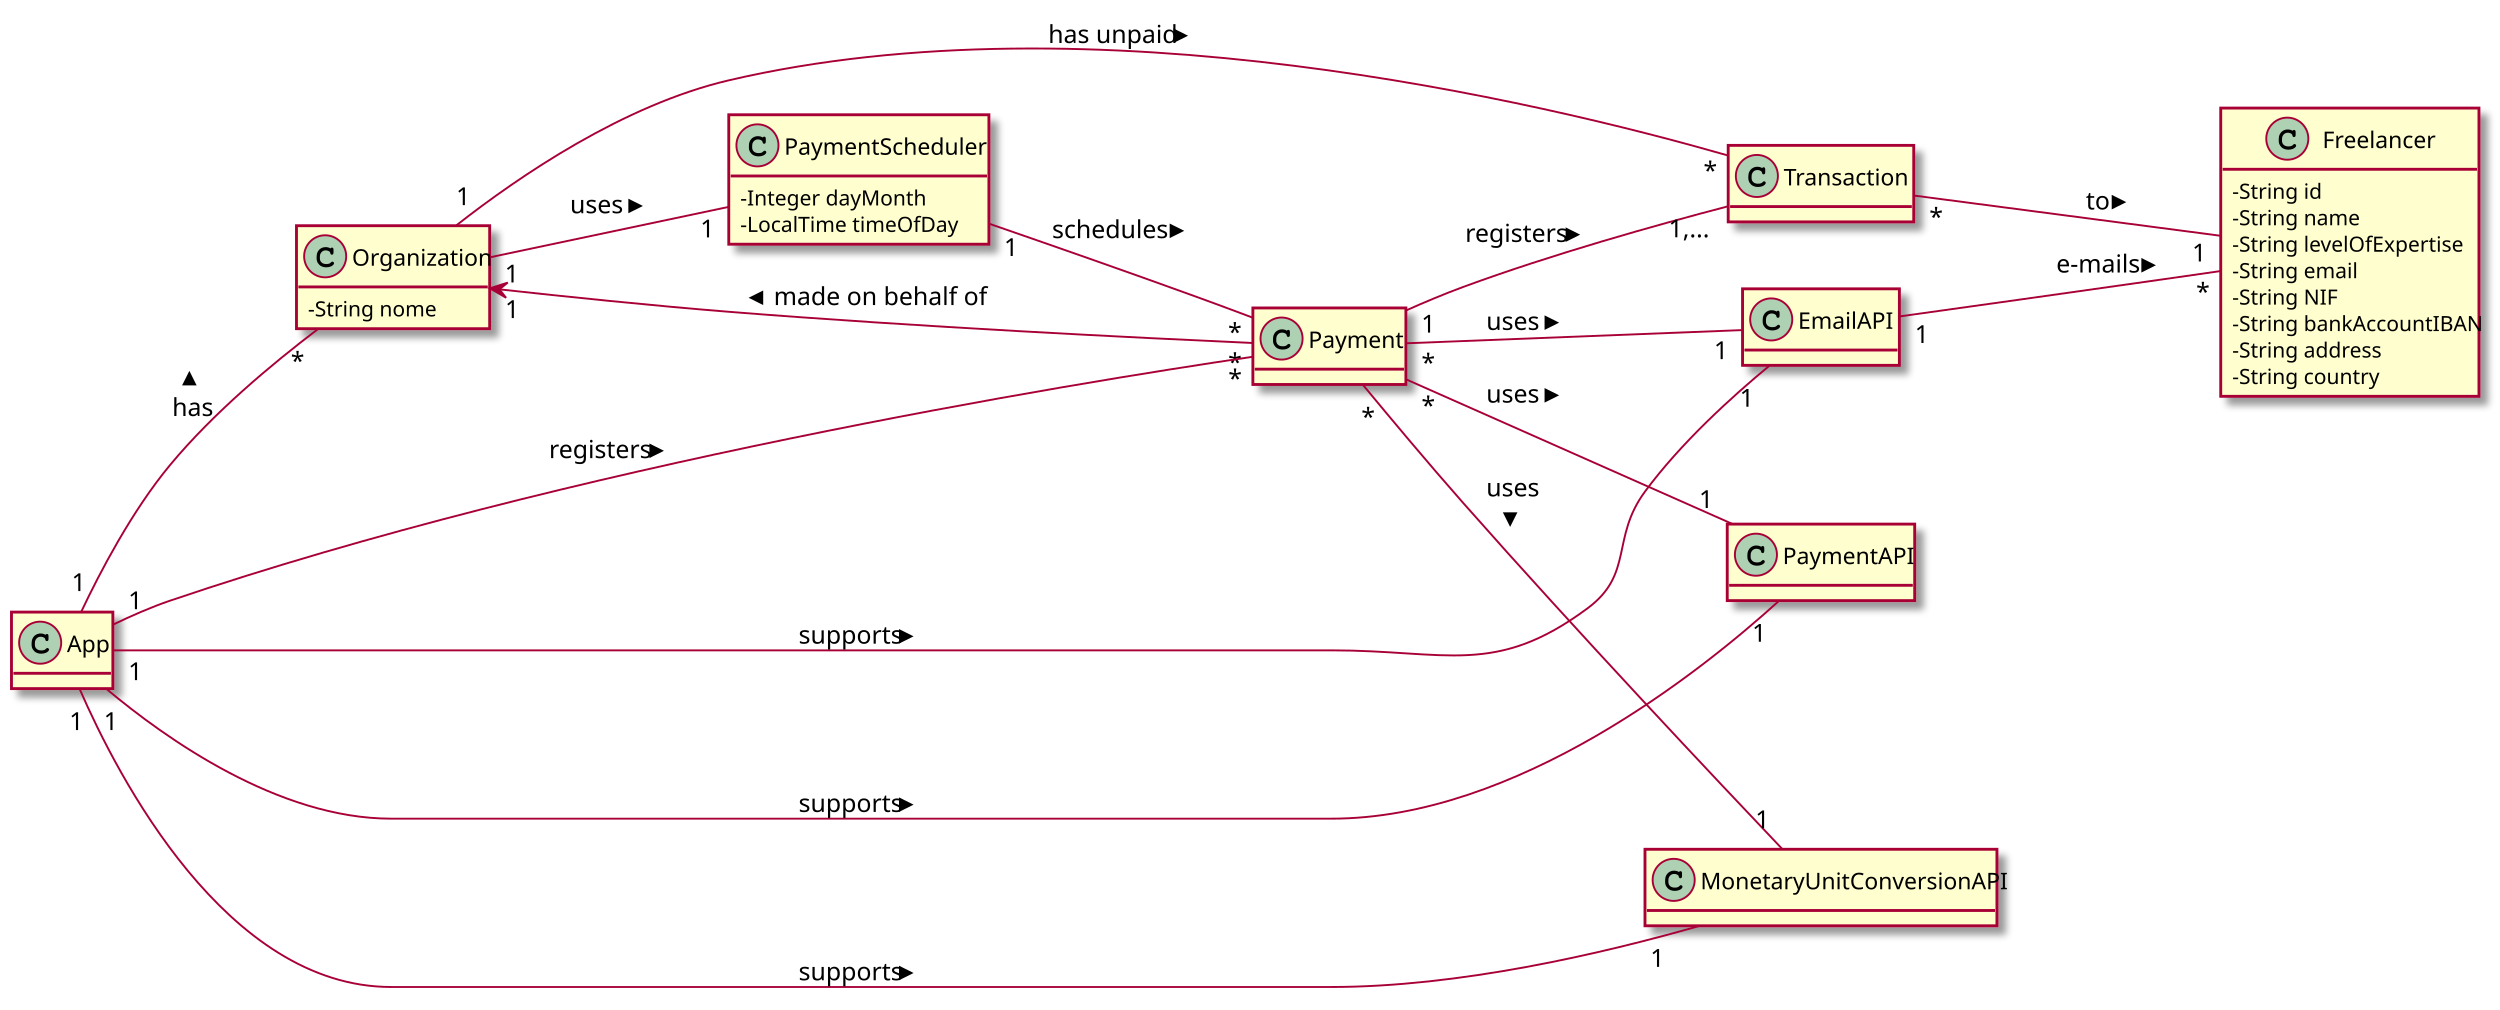
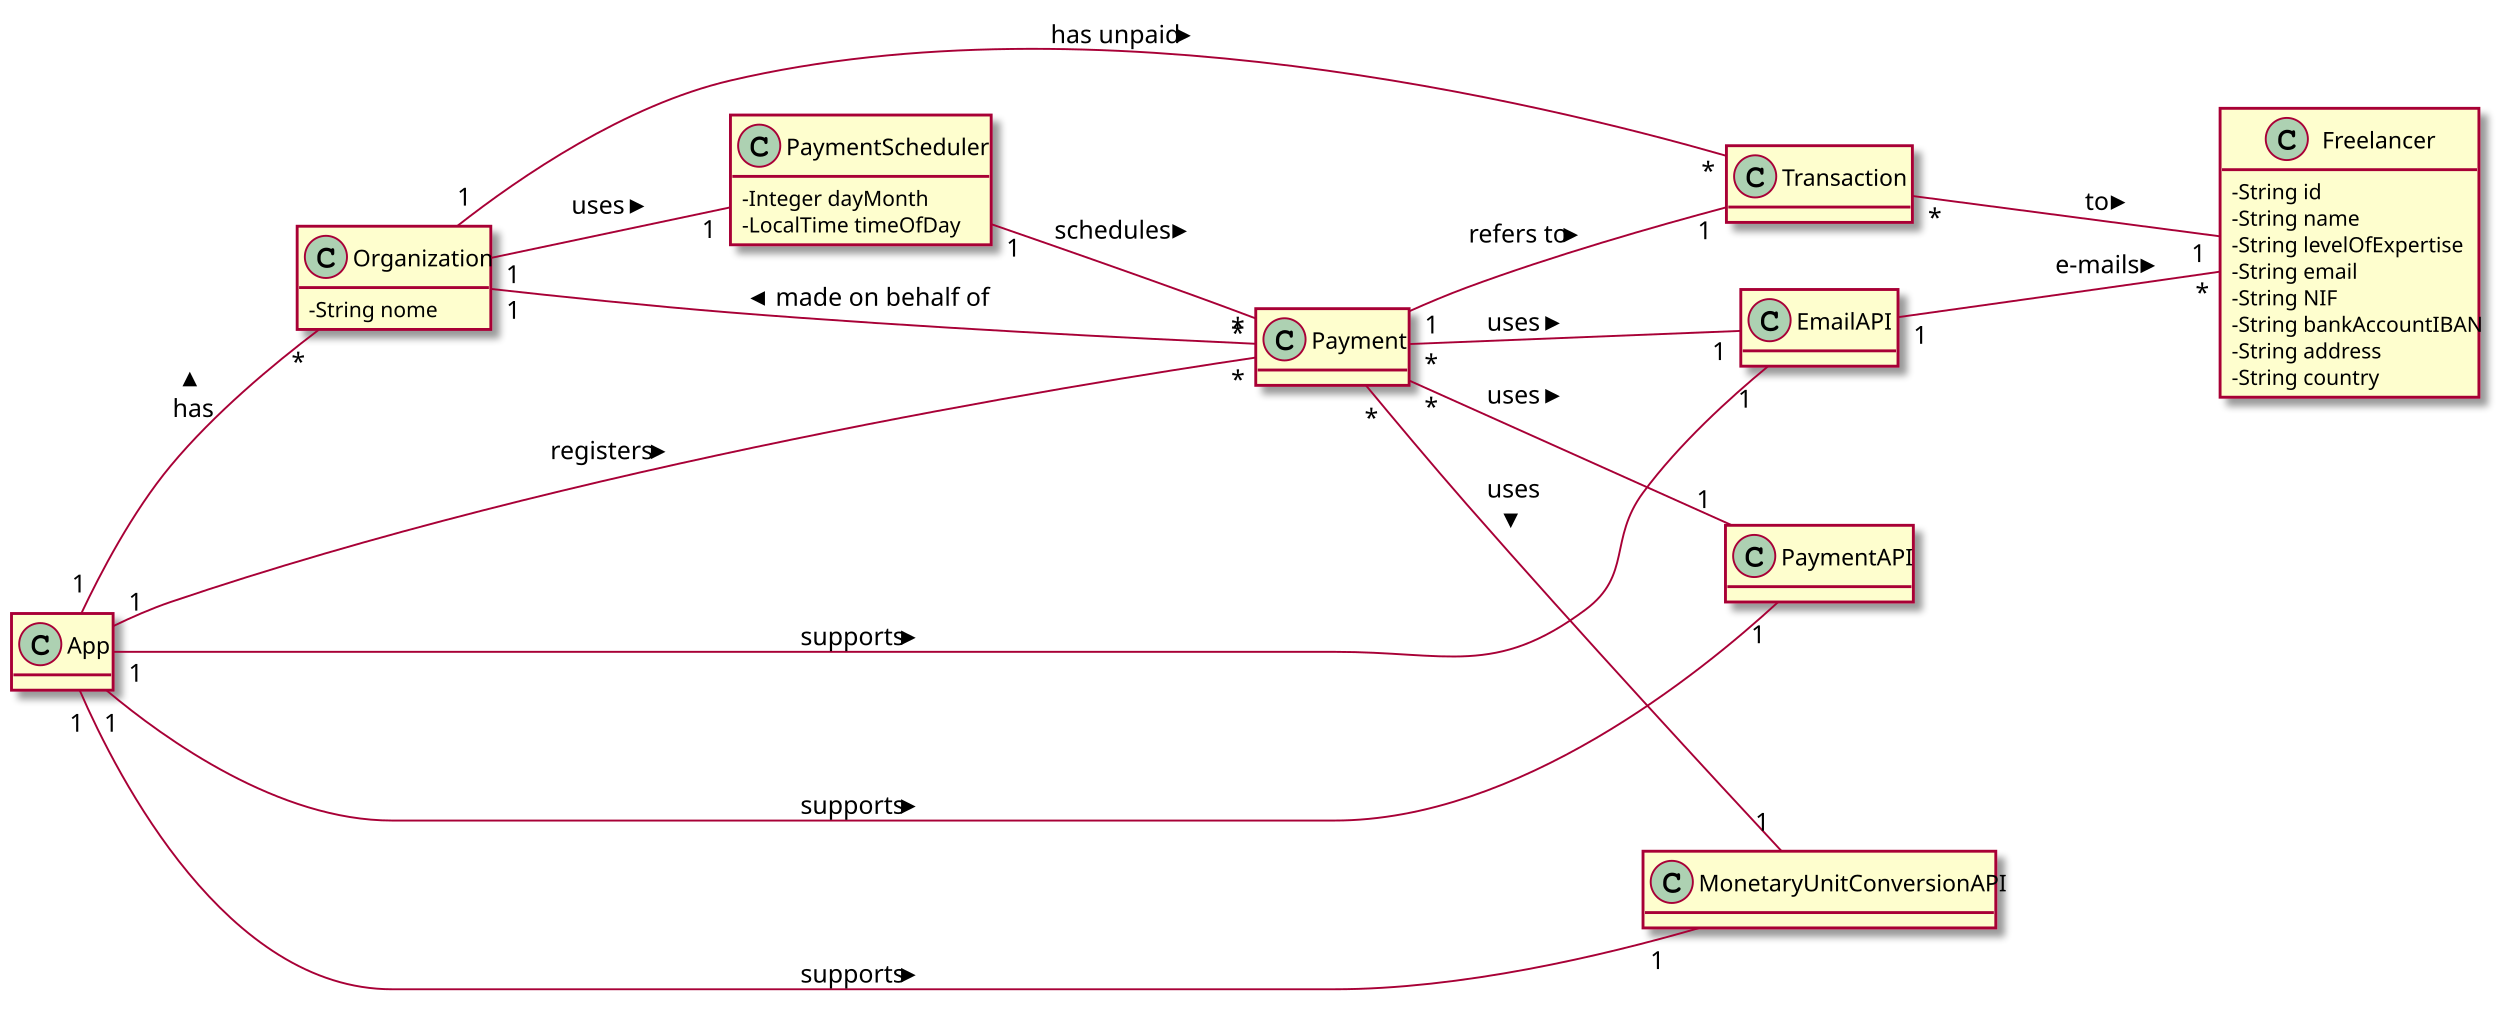
- <svg xmlns="http://www.w3.org/2000/svg" contentScriptType="application/ecmascript" contentStyleType="text/css" height="528px" preserveAspectRatio="none" style="width:1307px;height:528px;" version="1.1" viewBox="0 0 1307 528" width="1307px" zoomAndPan="magnify">
+ <svg xmlns="http://www.w3.org/2000/svg" contentScriptType="application/ecmascript" contentStyleType="text/css" height="528px" preserveAspectRatio="none" style="width:1304px;height:528px;" version="1.1" viewBox="0 0 1304 528" width="1304px" zoomAndPan="magnify">
  <defs>
-     <filter height="300%" id="f1vx6f5ay9z53k" width="300%" x="-1" y="-1">
+     <filter height="300%" id="f1nmrr3blri1na" width="300%" x="-1" y="-1">
      <feGaussianBlur result="blurOut" stdDeviation="2.0" />
      <feColorMatrix in="blurOut" result="blurOut2" type="matrix" values="0 0 0 0 0 0 0 0 0 0 0 0 0 0 0 0 0 0 .4 0" />
      <feOffset dx="4.0" dy="4.0" in="blurOut2" result="blurOut3" />
      <feBlend in="SourceGraphic" in2="blurOut3" mode="normal" />
    </filter>
  </defs>
  <g>
-     <rect fill="#FEFECE" filter="url(#f1vx6f5ay9z53k)" height="40" id="Transaction" style="stroke: #A80036; stroke-width: 1.5;" width="97" x="903.5" y="76" />
-     <ellipse cx="918.5" cy="92" fill="#ADD1B2" rx="11" ry="11" style="stroke: #A80036; stroke-width: 1.0;" />
-     <path d="M921.266,87.875 Q921.422,87.656 921.609,87.547 Q921.797,87.438 922.016,87.438 Q922.391,87.438 922.625,87.703 Q922.859,87.953 922.859,88.562 L922.859,90.016 Q922.859,90.625 922.625,90.891 Q922.391,91.156 922.016,91.156 Q921.672,91.156 921.469,90.953 Q921.266,90.766 921.156,90.25 Q921.109,89.891 920.922,89.703 Q920.594,89.328 919.984,89.109 Q919.375,88.891 918.75,88.891 Q917.984,88.891 917.344,89.219 Q916.719,89.547 916.219,90.297 Q915.734,91.047 915.734,92.078 L915.734,93.172 Q915.734,94.406 916.625,95.234 Q917.516,96.047 919.109,96.047 Q920.047,96.047 920.703,95.797 Q921.094,95.641 921.516,95.203 Q921.781,94.938 921.922,94.859 Q922.078,94.781 922.281,94.781 Q922.609,94.781 922.859,95.047 Q923.125,95.297 923.125,95.641 Q923.125,95.984 922.781,96.391 Q922.281,96.969 921.484,97.297 Q920.406,97.75 919.109,97.75 Q917.594,97.75 916.391,97.125 Q915.406,96.625 914.719,95.562 Q914.031,94.484 914.031,93.203 L914.031,92.047 Q914.031,90.719 914.641,89.578 Q915.266,88.422 916.359,87.812 Q917.453,87.188 918.688,87.188 Q919.422,87.188 920.062,87.359 Q920.719,87.516 921.266,87.875 Z " />
-     <text fill="#000000" font-family="sans-serif" font-size="12" lengthAdjust="spacingAndGlyphs" textLength="65" x="932.5" y="96.91">Transaction</text>
-     <line style="stroke: #A80036; stroke-width: 1.5;" x1="904.5" x2="999.5" y1="108" y2="108" />
-     <rect fill="#FEFECE" filter="url(#f1vx6f5ay9z53k)" height="67.672" id="PaymentScheduler" style="stroke: #A80036; stroke-width: 1.5;" width="136" x="381" y="60" />
+     <rect fill="#FEFECE" filter="url(#f1nmrr3blri1na)" height="40" id="Transaction" style="stroke: #A80036; stroke-width: 1.5;" width="97" x="900.5" y="76" />
+     <ellipse cx="915.5" cy="92" fill="#ADD1B2" rx="11" ry="11" style="stroke: #A80036; stroke-width: 1.0;" />
+     <path d="M918.266,87.875 Q918.422,87.656 918.609,87.547 Q918.797,87.438 919.016,87.438 Q919.391,87.438 919.625,87.703 Q919.859,87.953 919.859,88.562 L919.859,90.016 Q919.859,90.625 919.625,90.891 Q919.391,91.156 919.016,91.156 Q918.672,91.156 918.469,90.953 Q918.266,90.766 918.156,90.25 Q918.109,89.891 917.922,89.703 Q917.594,89.328 916.984,89.109 Q916.375,88.891 915.75,88.891 Q914.984,88.891 914.344,89.219 Q913.719,89.547 913.219,90.297 Q912.734,91.047 912.734,92.078 L912.734,93.172 Q912.734,94.406 913.625,95.234 Q914.516,96.047 916.109,96.047 Q917.047,96.047 917.703,95.797 Q918.094,95.641 918.516,95.203 Q918.781,94.938 918.922,94.859 Q919.078,94.781 919.281,94.781 Q919.609,94.781 919.859,95.047 Q920.125,95.297 920.125,95.641 Q920.125,95.984 919.781,96.391 Q919.281,96.969 918.484,97.297 Q917.406,97.75 916.109,97.75 Q914.594,97.75 913.391,97.125 Q912.406,96.625 911.719,95.562 Q911.031,94.484 911.031,93.203 L911.031,92.047 Q911.031,90.719 911.641,89.578 Q912.266,88.422 913.359,87.812 Q914.453,87.188 915.688,87.188 Q916.422,87.188 917.062,87.359 Q917.719,87.516 918.266,87.875 Z " />
+     <text fill="#000000" font-family="sans-serif" font-size="12" lengthAdjust="spacingAndGlyphs" textLength="65" x="929.5" y="96.91">Transaction</text>
+     <line style="stroke: #A80036; stroke-width: 1.5;" x1="901.5" x2="996.5" y1="108" y2="108" />
+     <rect fill="#FEFECE" filter="url(#f1nmrr3blri1na)" height="67.672" id="PaymentScheduler" style="stroke: #A80036; stroke-width: 1.5;" width="136" x="381" y="60" />
    <ellipse cx="396" cy="76" fill="#ADD1B2" rx="11" ry="11" style="stroke: #A80036; stroke-width: 1.0;" />
    <path d="M398.766,71.875 Q398.922,71.656 399.109,71.547 Q399.297,71.438 399.516,71.438 Q399.891,71.438 400.125,71.703 Q400.359,71.953 400.359,72.562 L400.359,74.016 Q400.359,74.625 400.125,74.891 Q399.891,75.156 399.516,75.156 Q399.172,75.156 398.969,74.953 Q398.766,74.766 398.656,74.25 Q398.609,73.891 398.422,73.703 Q398.094,73.328 397.484,73.109 Q396.875,72.891 396.25,72.891 Q395.484,72.891 394.844,73.219 Q394.219,73.547 393.719,74.297 Q393.234,75.047 393.234,76.078 L393.234,77.172 Q393.234,78.406 394.125,79.234 Q395.016,80.047 396.609,80.047 Q397.547,80.047 398.203,79.797 Q398.594,79.641 399.016,79.203 Q399.281,78.938 399.422,78.859 Q399.578,78.781 399.781,78.781 Q400.109,78.781 400.359,79.047 Q400.625,79.297 400.625,79.641 Q400.625,79.984 400.281,80.391 Q399.781,80.969 398.984,81.297 Q397.906,81.75 396.609,81.75 Q395.094,81.75 393.891,81.125 Q392.906,80.625 392.219,79.562 Q391.531,78.484 391.531,77.203 L391.531,76.047 Q391.531,74.719 392.141,73.578 Q392.766,72.422 393.859,71.812 Q394.953,71.188 396.188,71.188 Q396.922,71.188 397.562,71.359 Q398.219,71.516 398.766,71.875 Z " />
    <text fill="#000000" font-family="sans-serif" font-size="12" lengthAdjust="spacingAndGlyphs" textLength="104" x="410" y="80.91">PaymentScheduler</text>
    <line style="stroke: #A80036; stroke-width: 1.5;" x1="382" x2="516" y1="92" y2="92" />
    <text fill="#000000" font-family="sans-serif" font-size="11" lengthAdjust="spacingAndGlyphs" textLength="87" x="387" y="107.419">-Integer dayMonth</text>
    <text fill="#000000" font-family="sans-serif" font-size="11" lengthAdjust="spacingAndGlyphs" textLength="105" x="387" y="121.255">-LocalTime timeOfDay</text>
-     <rect fill="#FEFECE" filter="url(#f1vx6f5ay9z53k)" height="53.836" id="Organization" style="stroke: #A80036; stroke-width: 1.5;" width="101" x="155" y="118" />
+     <rect fill="#FEFECE" filter="url(#f1nmrr3blri1na)" height="53.836" id="Organization" style="stroke: #A80036; stroke-width: 1.5;" width="101" x="155" y="118" />
    <ellipse cx="170" cy="134" fill="#ADD1B2" rx="11" ry="11" style="stroke: #A80036; stroke-width: 1.0;" />
    <path d="M172.766,129.875 Q172.922,129.656 173.109,129.547 Q173.297,129.438 173.516,129.438 Q173.891,129.438 174.125,129.703 Q174.359,129.953 174.359,130.562 L174.359,132.016 Q174.359,132.625 174.125,132.891 Q173.891,133.156 173.516,133.156 Q173.172,133.156 172.969,132.953 Q172.766,132.766 172.656,132.25 Q172.609,131.891 172.422,131.703 Q172.094,131.328 171.484,131.109 Q170.875,130.891 170.25,130.891 Q169.484,130.891 168.844,131.219 Q168.219,131.547 167.719,132.297 Q167.234,133.047 167.234,134.078 L167.234,135.172 Q167.234,136.406 168.125,137.234 Q169.016,138.047 170.609,138.047 Q171.547,138.047 172.203,137.797 Q172.594,137.641 173.016,137.203 Q173.281,136.938 173.422,136.859 Q173.578,136.781 173.781,136.781 Q174.109,136.781 174.359,137.047 Q174.625,137.297 174.625,137.641 Q174.625,137.984 174.281,138.391 Q173.781,138.969 172.984,139.297 Q171.906,139.75 170.609,139.75 Q169.094,139.75 167.891,139.125 Q166.906,138.625 166.219,137.562 Q165.531,136.484 165.531,135.203 L165.531,134.047 Q165.531,132.719 166.141,131.578 Q166.766,130.422 167.859,129.812 Q168.953,129.188 170.188,129.188 Q170.922,129.188 171.562,129.359 Q172.219,129.516 172.766,129.875 Z " />
    <text fill="#000000" font-family="sans-serif" font-size="12" lengthAdjust="spacingAndGlyphs" textLength="69" x="184" y="138.91">Organization</text>
    <line style="stroke: #A80036; stroke-width: 1.5;" x1="156" x2="255" y1="150" y2="150" />
    <text fill="#000000" font-family="sans-serif" font-size="11" lengthAdjust="spacingAndGlyphs" textLength="61" x="161" y="165.419">-String nome</text>
-     <rect fill="#FEFECE" filter="url(#f1vx6f5ay9z53k)" height="40" id="App" style="stroke: #A80036; stroke-width: 1.5;" width="53" x="6" y="320" />
+     <rect fill="#FEFECE" filter="url(#f1nmrr3blri1na)" height="40" id="App" style="stroke: #A80036; stroke-width: 1.5;" width="53" x="6" y="320" />
    <ellipse cx="21" cy="336" fill="#ADD1B2" rx="11" ry="11" style="stroke: #A80036; stroke-width: 1.0;" />
    <path d="M23.766,331.875 Q23.922,331.656 24.109,331.547 Q24.297,331.438 24.516,331.438 Q24.891,331.438 25.125,331.703 Q25.359,331.953 25.359,332.562 L25.359,334.016 Q25.359,334.625 25.125,334.891 Q24.891,335.156 24.516,335.156 Q24.172,335.156 23.969,334.953 Q23.766,334.766 23.656,334.25 Q23.609,333.891 23.422,333.703 Q23.094,333.328 22.484,333.109 Q21.875,332.891 21.25,332.891 Q20.484,332.891 19.844,333.219 Q19.219,333.547 18.719,334.297 Q18.234,335.047 18.234,336.078 L18.234,337.172 Q18.234,338.406 19.125,339.234 Q20.016,340.047 21.609,340.047 Q22.547,340.047 23.203,339.797 Q23.594,339.641 24.016,339.203 Q24.281,338.938 24.422,338.859 Q24.578,338.781 24.781,338.781 Q25.109,338.781 25.359,339.047 Q25.625,339.297 25.625,339.641 Q25.625,339.984 25.281,340.391 Q24.781,340.969 23.984,341.297 Q22.906,341.75 21.609,341.75 Q20.094,341.75 18.891,341.125 Q17.906,340.625 17.219,339.562 Q16.531,338.484 16.531,337.203 L16.531,336.047 Q16.531,334.719 17.141,333.578 Q17.766,332.422 18.859,331.812 Q19.953,331.188 21.188,331.188 Q21.922,331.188 22.562,331.359 Q23.219,331.516 23.766,331.875 Z " />
    <text fill="#000000" font-family="sans-serif" font-size="12" lengthAdjust="spacingAndGlyphs" textLength="21" x="35" y="340.91">App</text>
    <line style="stroke: #A80036; stroke-width: 1.5;" x1="7" x2="58" y1="352" y2="352" />
-     <rect fill="#FEFECE" filter="url(#f1vx6f5ay9z53k)" height="150.688" id="Freelancer" style="stroke: #A80036; stroke-width: 1.5;" width="135" x="1161" y="56.5" />
-     <ellipse cx="1195.8" cy="72.5" fill="#ADD1B2" rx="11" ry="11" style="stroke: #A80036; stroke-width: 1.0;" />
-     <path d="M1198.566,68.375 Q1198.722,68.156 1198.909,68.047 Q1199.097,67.938 1199.316,67.938 Q1199.691,67.938 1199.925,68.203 Q1200.159,68.453 1200.159,69.062 L1200.159,70.516 Q1200.159,71.125 1199.925,71.391 Q1199.691,71.656 1199.316,71.656 Q1198.972,71.656 1198.769,71.453 Q1198.566,71.266 1198.456,70.75 Q1198.409,70.391 1198.222,70.203 Q1197.894,69.828 1197.284,69.609 Q1196.675,69.391 1196.05,69.391 Q1195.284,69.391 1194.644,69.719 Q1194.019,70.047 1193.519,70.797 Q1193.034,71.547 1193.034,72.578 L1193.034,73.672 Q1193.034,74.906 1193.925,75.734 Q1194.816,76.547 1196.409,76.547 Q1197.347,76.547 1198.003,76.297 Q1198.394,76.141 1198.816,75.703 Q1199.081,75.438 1199.222,75.359 Q1199.378,75.281 1199.581,75.281 Q1199.909,75.281 1200.159,75.547 Q1200.425,75.797 1200.425,76.141 Q1200.425,76.484 1200.081,76.891 Q1199.581,77.469 1198.784,77.797 Q1197.706,78.25 1196.409,78.25 Q1194.894,78.25 1193.691,77.625 Q1192.706,77.125 1192.019,76.062 Q1191.331,74.984 1191.331,73.703 L1191.331,72.547 Q1191.331,71.219 1191.941,70.078 Q1192.566,68.922 1193.659,68.312 Q1194.753,67.688 1195.987,67.688 Q1196.722,67.688 1197.362,67.859 Q1198.019,68.016 1198.566,68.375 Z " />
-     <text fill="#000000" font-family="sans-serif" font-size="12" lengthAdjust="spacingAndGlyphs" textLength="59" x="1214.2" y="77.41">Freelancer</text>
-     <line style="stroke: #A80036; stroke-width: 1.5;" x1="1162" x2="1295" y1="88.5" y2="88.5" />
-     <text fill="#000000" font-family="sans-serif" font-size="11" lengthAdjust="spacingAndGlyphs" textLength="43" x="1167" y="103.919">-String id</text>
-     <text fill="#000000" font-family="sans-serif" font-size="11" lengthAdjust="spacingAndGlyphs" textLength="61" x="1167" y="117.755">-String name</text>
-     <text fill="#000000" font-family="sans-serif" font-size="11" lengthAdjust="spacingAndGlyphs" textLength="114" x="1167" y="131.591">-String levelOfExpertise</text>
-     <text fill="#000000" font-family="sans-serif" font-size="11" lengthAdjust="spacingAndGlyphs" textLength="59" x="1167" y="145.427">-String email</text>
-     <text fill="#000000" font-family="sans-serif" font-size="11" lengthAdjust="spacingAndGlyphs" textLength="50" x="1167" y="159.263">-String NIF</text>
-     <text fill="#000000" font-family="sans-serif" font-size="11" lengthAdjust="spacingAndGlyphs" textLength="123" x="1167" y="173.099">-String bankAccountIBAN</text>
-     <text fill="#000000" font-family="sans-serif" font-size="11" lengthAdjust="spacingAndGlyphs" textLength="75" x="1167" y="186.935">-String address</text>
-     <text fill="#000000" font-family="sans-serif" font-size="11" lengthAdjust="spacingAndGlyphs" textLength="72" x="1167" y="200.77">-String country</text>
-     <rect fill="#FEFECE" filter="url(#f1vx6f5ay9z53k)" height="40" id="Payment" style="stroke: #A80036; stroke-width: 1.5;" width="80" x="655" y="161" />
+     <rect fill="#FEFECE" filter="url(#f1nmrr3blri1na)" height="150.688" id="Freelancer" style="stroke: #A80036; stroke-width: 1.5;" width="135" x="1158" y="56.5" />
+     <ellipse cx="1192.8" cy="72.5" fill="#ADD1B2" rx="11" ry="11" style="stroke: #A80036; stroke-width: 1.0;" />
+     <path d="M1195.566,68.375 Q1195.722,68.156 1195.909,68.047 Q1196.097,67.938 1196.316,67.938 Q1196.691,67.938 1196.925,68.203 Q1197.159,68.453 1197.159,69.062 L1197.159,70.516 Q1197.159,71.125 1196.925,71.391 Q1196.691,71.656 1196.316,71.656 Q1195.972,71.656 1195.769,71.453 Q1195.566,71.266 1195.456,70.75 Q1195.409,70.391 1195.222,70.203 Q1194.894,69.828 1194.284,69.609 Q1193.675,69.391 1193.05,69.391 Q1192.284,69.391 1191.644,69.719 Q1191.019,70.047 1190.519,70.797 Q1190.034,71.547 1190.034,72.578 L1190.034,73.672 Q1190.034,74.906 1190.925,75.734 Q1191.816,76.547 1193.409,76.547 Q1194.347,76.547 1195.003,76.297 Q1195.394,76.141 1195.816,75.703 Q1196.081,75.438 1196.222,75.359 Q1196.378,75.281 1196.581,75.281 Q1196.909,75.281 1197.159,75.547 Q1197.425,75.797 1197.425,76.141 Q1197.425,76.484 1197.081,76.891 Q1196.581,77.469 1195.784,77.797 Q1194.706,78.25 1193.409,78.25 Q1191.894,78.25 1190.691,77.625 Q1189.706,77.125 1189.019,76.062 Q1188.331,74.984 1188.331,73.703 L1188.331,72.547 Q1188.331,71.219 1188.941,70.078 Q1189.566,68.922 1190.659,68.312 Q1191.753,67.688 1192.987,67.688 Q1193.722,67.688 1194.362,67.859 Q1195.019,68.016 1195.566,68.375 Z " />
+     <text fill="#000000" font-family="sans-serif" font-size="12" lengthAdjust="spacingAndGlyphs" textLength="59" x="1211.2" y="77.41">Freelancer</text>
+     <line style="stroke: #A80036; stroke-width: 1.5;" x1="1159" x2="1292" y1="88.5" y2="88.5" />
+     <text fill="#000000" font-family="sans-serif" font-size="11" lengthAdjust="spacingAndGlyphs" textLength="43" x="1164" y="103.919">-String id</text>
+     <text fill="#000000" font-family="sans-serif" font-size="11" lengthAdjust="spacingAndGlyphs" textLength="61" x="1164" y="117.755">-String name</text>
+     <text fill="#000000" font-family="sans-serif" font-size="11" lengthAdjust="spacingAndGlyphs" textLength="114" x="1164" y="131.591">-String levelOfExpertise</text>
+     <text fill="#000000" font-family="sans-serif" font-size="11" lengthAdjust="spacingAndGlyphs" textLength="59" x="1164" y="145.427">-String email</text>
+     <text fill="#000000" font-family="sans-serif" font-size="11" lengthAdjust="spacingAndGlyphs" textLength="50" x="1164" y="159.263">-String NIF</text>
+     <text fill="#000000" font-family="sans-serif" font-size="11" lengthAdjust="spacingAndGlyphs" textLength="123" x="1164" y="173.099">-String bankAccountIBAN</text>
+     <text fill="#000000" font-family="sans-serif" font-size="11" lengthAdjust="spacingAndGlyphs" textLength="75" x="1164" y="186.935">-String address</text>
+     <text fill="#000000" font-family="sans-serif" font-size="11" lengthAdjust="spacingAndGlyphs" textLength="72" x="1164" y="200.77">-String country</text>
+     <rect fill="#FEFECE" filter="url(#f1nmrr3blri1na)" height="40" id="Payment" style="stroke: #A80036; stroke-width: 1.5;" width="80" x="655" y="161" />
    <ellipse cx="670" cy="177" fill="#ADD1B2" rx="11" ry="11" style="stroke: #A80036; stroke-width: 1.0;" />
    <path d="M672.766,172.875 Q672.922,172.656 673.109,172.547 Q673.297,172.438 673.516,172.438 Q673.891,172.438 674.125,172.703 Q674.359,172.953 674.359,173.562 L674.359,175.016 Q674.359,175.625 674.125,175.891 Q673.891,176.156 673.516,176.156 Q673.172,176.156 672.969,175.953 Q672.766,175.766 672.656,175.25 Q672.609,174.891 672.422,174.703 Q672.094,174.328 671.484,174.109 Q670.875,173.891 670.25,173.891 Q669.484,173.891 668.844,174.219 Q668.219,174.547 667.719,175.297 Q667.234,176.047 667.234,177.078 L667.234,178.172 Q667.234,179.406 668.125,180.234 Q669.016,181.047 670.609,181.047 Q671.547,181.047 672.203,180.797 Q672.594,180.641 673.016,180.203 Q673.281,179.938 673.422,179.859 Q673.578,179.781 673.781,179.781 Q674.109,179.781 674.359,180.047 Q674.625,180.297 674.625,180.641 Q674.625,180.984 674.281,181.391 Q673.781,181.969 672.984,182.297 Q671.906,182.75 670.609,182.75 Q669.094,182.75 667.891,182.125 Q666.906,181.625 666.219,180.562 Q665.531,179.484 665.531,178.203 L665.531,177.047 Q665.531,175.719 666.141,174.578 Q666.766,173.422 667.859,172.812 Q668.953,172.188 670.188,172.188 Q670.922,172.188 671.562,172.359 Q672.219,172.516 672.766,172.875 Z " />
    <text fill="#000000" font-family="sans-serif" font-size="12" lengthAdjust="spacingAndGlyphs" textLength="48" x="684" y="181.91">Payment</text>
    <line style="stroke: #A80036; stroke-width: 1.5;" x1="656" x2="734" y1="193" y2="193" />
-     <rect fill="#FEFECE" filter="url(#f1vx6f5ay9z53k)" height="40" id="EmailAPI" style="stroke: #A80036; stroke-width: 1.5;" width="82" x="911" y="151" />
-     <ellipse cx="926" cy="167" fill="#ADD1B2" rx="11" ry="11" style="stroke: #A80036; stroke-width: 1.0;" />
-     <path d="M928.766,162.875 Q928.922,162.656 929.109,162.547 Q929.297,162.438 929.516,162.438 Q929.891,162.438 930.125,162.703 Q930.359,162.953 930.359,163.562 L930.359,165.016 Q930.359,165.625 930.125,165.891 Q929.891,166.156 929.516,166.156 Q929.172,166.156 928.969,165.953 Q928.766,165.766 928.656,165.25 Q928.609,164.891 928.422,164.703 Q928.094,164.328 927.484,164.109 Q926.875,163.891 926.25,163.891 Q925.484,163.891 924.844,164.219 Q924.219,164.547 923.719,165.297 Q923.234,166.047 923.234,167.078 L923.234,168.172 Q923.234,169.406 924.125,170.234 Q925.016,171.047 926.609,171.047 Q927.547,171.047 928.203,170.797 Q928.594,170.641 929.016,170.203 Q929.281,169.938 929.422,169.859 Q929.578,169.781 929.781,169.781 Q930.109,169.781 930.359,170.047 Q930.625,170.297 930.625,170.641 Q930.625,170.984 930.281,171.391 Q929.781,171.969 928.984,172.297 Q927.906,172.75 926.609,172.75 Q925.094,172.75 923.891,172.125 Q922.906,171.625 922.219,170.562 Q921.531,169.484 921.531,168.203 L921.531,167.047 Q921.531,165.719 922.141,164.578 Q922.766,163.422 923.859,162.812 Q924.953,162.188 926.188,162.188 Q926.922,162.188 927.562,162.359 Q928.219,162.516 928.766,162.875 Z " />
-     <text fill="#000000" font-family="sans-serif" font-size="12" lengthAdjust="spacingAndGlyphs" textLength="50" x="940" y="171.91">EmailAPI</text>
-     <line style="stroke: #A80036; stroke-width: 1.5;" x1="912" x2="992" y1="183" y2="183" />
-     <rect fill="#FEFECE" filter="url(#f1vx6f5ay9z53k)" height="40" id="PaymentAPI" style="stroke: #A80036; stroke-width: 1.5;" width="98" x="903" y="274" />
-     <ellipse cx="918" cy="290" fill="#ADD1B2" rx="11" ry="11" style="stroke: #A80036; stroke-width: 1.0;" />
-     <path d="M920.766,285.875 Q920.922,285.656 921.109,285.547 Q921.297,285.438 921.516,285.438 Q921.891,285.438 922.125,285.703 Q922.359,285.953 922.359,286.562 L922.359,288.016 Q922.359,288.625 922.125,288.891 Q921.891,289.156 921.516,289.156 Q921.172,289.156 920.969,288.953 Q920.766,288.766 920.656,288.25 Q920.609,287.891 920.422,287.703 Q920.094,287.328 919.484,287.109 Q918.875,286.891 918.25,286.891 Q917.484,286.891 916.844,287.219 Q916.219,287.547 915.719,288.297 Q915.234,289.047 915.234,290.078 L915.234,291.172 Q915.234,292.406 916.125,293.234 Q917.016,294.047 918.609,294.047 Q919.547,294.047 920.203,293.797 Q920.594,293.641 921.016,293.203 Q921.281,292.938 921.422,292.859 Q921.578,292.781 921.781,292.781 Q922.109,292.781 922.359,293.047 Q922.625,293.297 922.625,293.641 Q922.625,293.984 922.281,294.391 Q921.781,294.969 920.984,295.297 Q919.906,295.75 918.609,295.75 Q917.094,295.75 915.891,295.125 Q914.906,294.625 914.219,293.562 Q913.531,292.484 913.531,291.203 L913.531,290.047 Q913.531,288.719 914.141,287.578 Q914.766,286.422 915.859,285.812 Q916.953,285.188 918.188,285.188 Q918.922,285.188 919.562,285.359 Q920.219,285.516 920.766,285.875 Z " />
-     <text fill="#000000" font-family="sans-serif" font-size="12" lengthAdjust="spacingAndGlyphs" textLength="66" x="932" y="294.91">PaymentAPI</text>
-     <line style="stroke: #A80036; stroke-width: 1.5;" x1="904" x2="1000" y1="306" y2="306" />
-     <rect fill="#FEFECE" filter="url(#f1vx6f5ay9z53k)" height="40" id="MonetaryUnitConversionAPI" style="stroke: #A80036; stroke-width: 1.5;" width="184" x="860" y="444" />
-     <ellipse cx="875" cy="460" fill="#ADD1B2" rx="11" ry="11" style="stroke: #A80036; stroke-width: 1.0;" />
-     <path d="M877.766,455.875 Q877.922,455.656 878.109,455.547 Q878.297,455.438 878.516,455.438 Q878.891,455.438 879.125,455.703 Q879.359,455.953 879.359,456.562 L879.359,458.016 Q879.359,458.625 879.125,458.891 Q878.891,459.156 878.516,459.156 Q878.172,459.156 877.969,458.953 Q877.766,458.766 877.656,458.25 Q877.609,457.891 877.422,457.703 Q877.094,457.328 876.484,457.109 Q875.875,456.891 875.25,456.891 Q874.484,456.891 873.844,457.219 Q873.219,457.547 872.719,458.297 Q872.234,459.047 872.234,460.078 L872.234,461.172 Q872.234,462.406 873.125,463.234 Q874.016,464.047 875.609,464.047 Q876.547,464.047 877.203,463.797 Q877.594,463.641 878.016,463.203 Q878.281,462.938 878.422,462.859 Q878.578,462.781 878.781,462.781 Q879.109,462.781 879.359,463.047 Q879.625,463.297 879.625,463.641 Q879.625,463.984 879.281,464.391 Q878.781,464.969 877.984,465.297 Q876.906,465.75 875.609,465.75 Q874.094,465.75 872.891,465.125 Q871.906,464.625 871.219,463.562 Q870.531,462.484 870.531,461.203 L870.531,460.047 Q870.531,458.719 871.141,457.578 Q871.766,456.422 872.859,455.812 Q873.953,455.188 875.188,455.188 Q875.922,455.188 876.562,455.359 Q877.219,455.516 877.766,455.875 Z " />
-     <text fill="#000000" font-family="sans-serif" font-size="12" lengthAdjust="spacingAndGlyphs" textLength="152" x="889" y="464.91">MonetaryUnitConversionAPI</text>
-     <line style="stroke: #A80036; stroke-width: 1.5;" x1="861" x2="1043" y1="476" y2="476" />
-     <path d="M735.015,162.332 C744.704,158.013 755.14,153.626 765,150 C811.233,132.997 865.464,117.771 903.398,107.855 " fill="none" id="Payment-Transaction" style="stroke: #A80036; stroke-width: 1.0;" />
-     <text fill="#000000" font-family="sans-serif" font-size="13" lengthAdjust="spacingAndGlyphs" textLength="50" x="766" y="126.495">registers</text>
-     <polygon fill="#000000" points="819,119.676,825,122.676,819,125.676,819,119.676" style="stroke: #000000; stroke-width: 1.0;" />
-     <text fill="#000000" font-family="sans-serif" font-size="13" lengthAdjust="spacingAndGlyphs" textLength="7" x="743.038" y="173.893">1</text>
-     <text fill="#000000" font-family="sans-serif" font-size="13" lengthAdjust="spacingAndGlyphs" textLength="23" x="872.322" y="124.042">1,...</text>
-     <path d="M735.007,179.47 C782.582,177.605 862.595,174.467 910.735,172.579 " fill="none" id="Payment-EmailAPI" style="stroke: #A80036; stroke-width: 1.0;" />
-     <text fill="#000000" font-family="sans-serif" font-size="13" lengthAdjust="spacingAndGlyphs" textLength="28" x="777" y="172.495">uses</text>
-     <polygon fill="#000000" points="808,165.676,814,168.676,808,171.676,808,165.676" style="stroke: #000000; stroke-width: 1.0;" />
-     <text fill="#000000" font-family="sans-serif" font-size="13" lengthAdjust="spacingAndGlyphs" textLength="5" x="743.11" y="194.232">*</text>
-     <text fill="#000000" font-family="sans-serif" font-size="13" lengthAdjust="spacingAndGlyphs" textLength="7" x="896.041" y="187.751">1</text>
-     <path d="M735.007,198.285 C780.908,218.626 857.004,252.347 905.537,273.854 " fill="none" id="Payment-PaymentAPI" style="stroke: #A80036; stroke-width: 1.0;" />
-     <text fill="#000000" font-family="sans-serif" font-size="13" lengthAdjust="spacingAndGlyphs" textLength="28" x="777" y="210.495">uses</text>
-     <polygon fill="#000000" points="808,203.676,814,206.676,808,209.676,808,203.676" style="stroke: #000000; stroke-width: 1.0;" />
-     <text fill="#000000" font-family="sans-serif" font-size="13" lengthAdjust="spacingAndGlyphs" textLength="5" x="743.11" y="216.634">*</text>
-     <text fill="#000000" font-family="sans-serif" font-size="13" lengthAdjust="spacingAndGlyphs" textLength="7" x="888.232" y="265.58">1</text>
-     <path d="M712.472,201.107 C726.291,217.846 746.656,242.215 765,263 C824.46,330.373 897.505,407.823 931.666,443.748 " fill="none" id="Payment-MonetaryUnitConversionAPI" style="stroke: #A80036; stroke-width: 1.0;" />
-     <text fill="#000000" font-family="sans-serif" font-size="13" lengthAdjust="spacingAndGlyphs" textLength="28" x="777" y="259.495">uses</text>
-     <polygon fill="#000000" points="786.5,268.352,789.5,274.352,792.5,268.352,786.5,268.352" style="stroke: #000000; stroke-width: 1.0;" />
-     <text fill="#000000" font-family="sans-serif" font-size="13" lengthAdjust="spacingAndGlyphs" textLength="5" x="711.683" y="222.557">*</text>
-     <text fill="#000000" font-family="sans-serif" font-size="13" lengthAdjust="spacingAndGlyphs" textLength="7" x="917.665" y="432.995">1</text>
-     <path d="M654.924,179.323 C595.647,176.65 479.474,170.906 381,163 C340.78,159.771 295.454,155.063 261.078,151.272 " fill="none" id="Payment-&gt;Organization" style="stroke: #A80036; stroke-width: 1.0;" />
-     <polygon fill="#A80036" points="256.088,150.72,264.593,155.686,261.058,151.27,265.473,147.734,256.088,150.72" style="stroke: #A80036; stroke-width: 1.0;" />
+     <rect fill="#FEFECE" filter="url(#f1nmrr3blri1na)" height="40" id="EmailAPI" style="stroke: #A80036; stroke-width: 1.5;" width="82" x="908" y="151" />
+     <ellipse cx="923" cy="167" fill="#ADD1B2" rx="11" ry="11" style="stroke: #A80036; stroke-width: 1.0;" />
+     <path d="M925.766,162.875 Q925.922,162.656 926.109,162.547 Q926.297,162.438 926.516,162.438 Q926.891,162.438 927.125,162.703 Q927.359,162.953 927.359,163.562 L927.359,165.016 Q927.359,165.625 927.125,165.891 Q926.891,166.156 926.516,166.156 Q926.172,166.156 925.969,165.953 Q925.766,165.766 925.656,165.25 Q925.609,164.891 925.422,164.703 Q925.094,164.328 924.484,164.109 Q923.875,163.891 923.25,163.891 Q922.484,163.891 921.844,164.219 Q921.219,164.547 920.719,165.297 Q920.234,166.047 920.234,167.078 L920.234,168.172 Q920.234,169.406 921.125,170.234 Q922.016,171.047 923.609,171.047 Q924.547,171.047 925.203,170.797 Q925.594,170.641 926.016,170.203 Q926.281,169.938 926.422,169.859 Q926.578,169.781 926.781,169.781 Q927.109,169.781 927.359,170.047 Q927.625,170.297 927.625,170.641 Q927.625,170.984 927.281,171.391 Q926.781,171.969 925.984,172.297 Q924.906,172.75 923.609,172.75 Q922.094,172.75 920.891,172.125 Q919.906,171.625 919.219,170.562 Q918.531,169.484 918.531,168.203 L918.531,167.047 Q918.531,165.719 919.141,164.578 Q919.766,163.422 920.859,162.812 Q921.953,162.188 923.188,162.188 Q923.922,162.188 924.562,162.359 Q925.219,162.516 925.766,162.875 Z " />
+     <text fill="#000000" font-family="sans-serif" font-size="12" lengthAdjust="spacingAndGlyphs" textLength="50" x="937" y="171.91">EmailAPI</text>
+     <line style="stroke: #A80036; stroke-width: 1.5;" x1="909" x2="989" y1="183" y2="183" />
+     <rect fill="#FEFECE" filter="url(#f1nmrr3blri1na)" height="40" id="PaymentAPI" style="stroke: #A80036; stroke-width: 1.5;" width="98" x="900" y="274" />
+     <ellipse cx="915" cy="290" fill="#ADD1B2" rx="11" ry="11" style="stroke: #A80036; stroke-width: 1.0;" />
+     <path d="M917.766,285.875 Q917.922,285.656 918.109,285.547 Q918.297,285.438 918.516,285.438 Q918.891,285.438 919.125,285.703 Q919.359,285.953 919.359,286.562 L919.359,288.016 Q919.359,288.625 919.125,288.891 Q918.891,289.156 918.516,289.156 Q918.172,289.156 917.969,288.953 Q917.766,288.766 917.656,288.25 Q917.609,287.891 917.422,287.703 Q917.094,287.328 916.484,287.109 Q915.875,286.891 915.25,286.891 Q914.484,286.891 913.844,287.219 Q913.219,287.547 912.719,288.297 Q912.234,289.047 912.234,290.078 L912.234,291.172 Q912.234,292.406 913.125,293.234 Q914.016,294.047 915.609,294.047 Q916.547,294.047 917.203,293.797 Q917.594,293.641 918.016,293.203 Q918.281,292.938 918.422,292.859 Q918.578,292.781 918.781,292.781 Q919.109,292.781 919.359,293.047 Q919.625,293.297 919.625,293.641 Q919.625,293.984 919.281,294.391 Q918.781,294.969 917.984,295.297 Q916.906,295.75 915.609,295.75 Q914.094,295.75 912.891,295.125 Q911.906,294.625 911.219,293.562 Q910.531,292.484 910.531,291.203 L910.531,290.047 Q910.531,288.719 911.141,287.578 Q911.766,286.422 912.859,285.812 Q913.953,285.188 915.188,285.188 Q915.922,285.188 916.562,285.359 Q917.219,285.516 917.766,285.875 Z " />
+     <text fill="#000000" font-family="sans-serif" font-size="12" lengthAdjust="spacingAndGlyphs" textLength="66" x="929" y="294.91">PaymentAPI</text>
+     <line style="stroke: #A80036; stroke-width: 1.5;" x1="901" x2="997" y1="306" y2="306" />
+     <rect fill="#FEFECE" filter="url(#f1nmrr3blri1na)" height="40" id="MonetaryUnitConversionAPI" style="stroke: #A80036; stroke-width: 1.5;" width="184" x="857" y="444" />
+     <ellipse cx="872" cy="460" fill="#ADD1B2" rx="11" ry="11" style="stroke: #A80036; stroke-width: 1.0;" />
+     <path d="M874.766,455.875 Q874.922,455.656 875.109,455.547 Q875.297,455.438 875.516,455.438 Q875.891,455.438 876.125,455.703 Q876.359,455.953 876.359,456.562 L876.359,458.016 Q876.359,458.625 876.125,458.891 Q875.891,459.156 875.516,459.156 Q875.172,459.156 874.969,458.953 Q874.766,458.766 874.656,458.25 Q874.609,457.891 874.422,457.703 Q874.094,457.328 873.484,457.109 Q872.875,456.891 872.25,456.891 Q871.484,456.891 870.844,457.219 Q870.219,457.547 869.719,458.297 Q869.234,459.047 869.234,460.078 L869.234,461.172 Q869.234,462.406 870.125,463.234 Q871.016,464.047 872.609,464.047 Q873.547,464.047 874.203,463.797 Q874.594,463.641 875.016,463.203 Q875.281,462.938 875.422,462.859 Q875.578,462.781 875.781,462.781 Q876.109,462.781 876.359,463.047 Q876.625,463.297 876.625,463.641 Q876.625,463.984 876.281,464.391 Q875.781,464.969 874.984,465.297 Q873.906,465.75 872.609,465.75 Q871.094,465.75 869.891,465.125 Q868.906,464.625 868.219,463.562 Q867.531,462.484 867.531,461.203 L867.531,460.047 Q867.531,458.719 868.141,457.578 Q868.766,456.422 869.859,455.812 Q870.953,455.188 872.188,455.188 Q872.922,455.188 873.562,455.359 Q874.219,455.516 874.766,455.875 Z " />
+     <text fill="#000000" font-family="sans-serif" font-size="12" lengthAdjust="spacingAndGlyphs" textLength="152" x="886" y="464.91">MonetaryUnitConversionAPI</text>
+     <line style="stroke: #A80036; stroke-width: 1.5;" x1="858" x2="1040" y1="476" y2="476" />
+     <path d="M735.026,162.362 C744.715,158.043 755.148,153.648 765,150 C810.199,133.265 863.134,118.11 900.411,108.144 " fill="none" id="Payment-Transaction" style="stroke: #A80036; stroke-width: 1.0;" />
+     <text fill="#000000" font-family="sans-serif" font-size="13" lengthAdjust="spacingAndGlyphs" textLength="47" x="766" y="126.495">refers to</text>
+     <polygon fill="#000000" points="816,119.676,822,122.676,816,125.676,816,119.676" style="stroke: #000000; stroke-width: 1.0;" />
+     <text fill="#000000" font-family="sans-serif" font-size="13" lengthAdjust="spacingAndGlyphs" textLength="7" x="743.051" y="173.928">1</text>
+     <text fill="#000000" font-family="sans-serif" font-size="13" lengthAdjust="spacingAndGlyphs" textLength="7" x="885.435" y="124.751">1</text>
+     <path d="M735.099,179.448 C782.102,177.583 860.564,174.47 907.976,172.588 " fill="none" id="Payment-EmailAPI" style="stroke: #A80036; stroke-width: 1.0;" />
+     <text fill="#000000" font-family="sans-serif" font-size="13" lengthAdjust="spacingAndGlyphs" textLength="28" x="775.5" y="172.495">uses</text>
+     <polygon fill="#000000" points="806.5,165.676,812.5,168.676,806.5,171.676,806.5,165.676" style="stroke: #000000; stroke-width: 1.0;" />
+     <text fill="#000000" font-family="sans-serif" font-size="13" lengthAdjust="spacingAndGlyphs" textLength="5" x="742.953" y="194.164">*</text>
+     <text fill="#000000" font-family="sans-serif" font-size="13" lengthAdjust="spacingAndGlyphs" textLength="7" x="893.045" y="187.822">1</text>
+     <path d="M735.099,198.532 C780.582,218.927 855.52,252.531 903.279,273.947 " fill="none" id="Payment-PaymentAPI" style="stroke: #A80036; stroke-width: 1.0;" />
+     <text fill="#000000" font-family="sans-serif" font-size="13" lengthAdjust="spacingAndGlyphs" textLength="28" x="775.5" y="210.495">uses</text>
+     <polygon fill="#000000" points="806.5,203.676,812.5,206.676,806.5,209.676,806.5,203.676" style="stroke: #000000; stroke-width: 1.0;" />
+     <text fill="#000000" font-family="sans-serif" font-size="13" lengthAdjust="spacingAndGlyphs" textLength="5" x="742.953" y="216.767">*</text>
+     <text fill="#000000" font-family="sans-serif" font-size="13" lengthAdjust="spacingAndGlyphs" textLength="7" x="884.897" y="264.995">1</text>
+     <path d="M712.516,201.068 C726.362,217.785 746.74,242.141 765,263 C823.904,330.29 895.877,408.097 929.294,443.979 " fill="none" id="Payment-MonetaryUnitConversionAPI" style="stroke: #A80036; stroke-width: 1.0;" />
+     <text fill="#000000" font-family="sans-serif" font-size="13" lengthAdjust="spacingAndGlyphs" textLength="28" x="775.5" y="259.495">uses</text>
+     <polygon fill="#000000" points="785,268.352,788,274.352,791,268.352,785,268.352" style="stroke: #000000; stroke-width: 1.0;" />
+     <text fill="#000000" font-family="sans-serif" font-size="13" lengthAdjust="spacingAndGlyphs" textLength="5" x="711.739" y="222.507">*</text>
+     <text fill="#000000" font-family="sans-serif" font-size="13" lengthAdjust="spacingAndGlyphs" textLength="7" x="915.477" y="433.295">1</text>
+     <path d="M654.924,179.323 C595.647,176.65 479.474,170.906 381,163 C338.802,159.612 290.983,154.596 256.088,150.72 " fill="none" id="Payment-Organization" style="stroke: #A80036; stroke-width: 1.0;" />
    <polygon fill="#000000" points="398.5,152.676,392.5,155.676,398.5,158.676,398.5,152.676" style="stroke: #000000; stroke-width: 1.0;" />
    <text fill="#000000" font-family="sans-serif" font-size="13" lengthAdjust="spacingAndGlyphs" textLength="102" x="404.5" y="159.495">made on behalf of</text>
-     <text fill="#000000" font-family="sans-serif" font-size="13" lengthAdjust="spacingAndGlyphs" textLength="5" x="642.074" y="194.016">*</text>
+     <text fill="#000000" font-family="sans-serif" font-size="13" lengthAdjust="spacingAndGlyphs" textLength="5" x="642.074" y="175.066">*</text>
    <text fill="#000000" font-family="sans-serif" font-size="13" lengthAdjust="spacingAndGlyphs" textLength="7" x="264.032" y="166.268">1</text>
-     <path d="M1000.501,102.23 C1044.77,108.035 1111.22,116.751 1160.81,123.253 " fill="none" id="Transaction-Freelancer" style="stroke: #A80036; stroke-width: 1.0;" />
-     <text fill="#000000" font-family="sans-serif" font-size="13" lengthAdjust="spacingAndGlyphs" textLength="11" x="1090.5" y="109.495">to</text>
-     <polygon fill="#000000" points="1104.5,102.676,1110.5,105.676,1104.5,108.676,1104.5,102.676" style="stroke: #000000; stroke-width: 1.0;" />
-     <text fill="#000000" font-family="sans-serif" font-size="13" lengthAdjust="spacingAndGlyphs" textLength="5" x="1008.629" y="118.021">*</text>
-     <text fill="#000000" font-family="sans-serif" font-size="13" lengthAdjust="spacingAndGlyphs" textLength="7" x="1146.024" y="136.703">1</text>
+     <path d="M997.501,102.23 C1041.77,108.035 1108.22,116.751 1157.81,123.253 " fill="none" id="Transaction-Freelancer" style="stroke: #A80036; stroke-width: 1.0;" />
+     <text fill="#000000" font-family="sans-serif" font-size="13" lengthAdjust="spacingAndGlyphs" textLength="11" x="1087.5" y="109.495">to</text>
+     <polygon fill="#000000" points="1101.5,102.676,1107.5,105.676,1101.5,108.676,1101.5,102.676" style="stroke: #000000; stroke-width: 1.0;" />
+     <text fill="#000000" font-family="sans-serif" font-size="13" lengthAdjust="spacingAndGlyphs" textLength="5" x="1005.629" y="118.021">*</text>
+     <text fill="#000000" font-family="sans-serif" font-size="13" lengthAdjust="spacingAndGlyphs" textLength="7" x="1143.024" y="136.703">1</text>
    <path d="M517.034,116.928 C549.677,128.204 589.459,142.112 625,155 C634.628,158.491 644.976,162.34 654.655,165.981 " fill="none" id="PaymentScheduler-Payment" style="stroke: #A80036; stroke-width: 1.0;" />
    <text fill="#000000" font-family="sans-serif" font-size="13" lengthAdjust="spacingAndGlyphs" textLength="59" x="550" y="124.495">schedules</text>
    <polygon fill="#000000" points="612,117.676,618,120.676,612,123.676,612,117.676" style="stroke: #000000; stroke-width: 1.0;" />
    <text fill="#000000" font-family="sans-serif" font-size="13" lengthAdjust="spacingAndGlyphs" textLength="7" x="524.858" y="133.843">1</text>
    <text fill="#000000" font-family="sans-serif" font-size="13" lengthAdjust="spacingAndGlyphs" textLength="5" x="642.023" y="178.257">*</text>
    <path d="M256.246,134.495 C292.284,126.884 341.41,116.51 380.915,108.167 " fill="none" id="Organization-PaymentScheduler" style="stroke: #A80036; stroke-width: 1.0;" />
    <text fill="#000000" font-family="sans-serif" font-size="13" lengthAdjust="spacingAndGlyphs" textLength="28" x="298" y="111.495">uses</text>
    <polygon fill="#000000" points="329,104.676,335,107.676,329,110.676,329,104.676" style="stroke: #000000; stroke-width: 1.0;" />
    <text fill="#000000" font-family="sans-serif" font-size="13" lengthAdjust="spacingAndGlyphs" textLength="7" x="263.874" y="147.674">1</text>
    <text fill="#000000" font-family="sans-serif" font-size="13" lengthAdjust="spacingAndGlyphs" textLength="7" x="366.085" y="124.124">1</text>
-     <path d="M238.591,117.817 C271.73,91.847 326.192,54.816 381,42 C570.951,-2.418 804.645,53 903.385,81.289 " fill="none" id="Organization-Transaction" style="stroke: #A80036; stroke-width: 1.0;" />
+     <path d="M238.591,117.817 C271.73,91.847 326.192,54.816 381,42 C569.719,-2.13 801.827,52.968 900.261,81.219 " fill="none" id="Organization-Transaction" style="stroke: #A80036; stroke-width: 1.0;" />
    <text fill="#000000" font-family="sans-serif" font-size="13" lengthAdjust="spacingAndGlyphs" textLength="63" x="548" y="22.495">has unpaid</text>
    <polygon fill="#000000" points="614,15.676,620,18.676,614,21.676,614,15.676" style="stroke: #000000; stroke-width: 1.0;" />
    <text fill="#000000" font-family="sans-serif" font-size="13" lengthAdjust="spacingAndGlyphs" textLength="7" x="238.434" y="107.236">1</text>
-     <text fill="#000000" font-family="sans-serif" font-size="13" lengthAdjust="spacingAndGlyphs" textLength="5" x="890.558" y="93.783">*</text>
-     <path d="M41.629,360.189 C61.727,406.419 118.443,516 204.5,516 C204.5,516 204.5,516 696,516 C762.756,516 837.397,498.679 888.584,484.03 " fill="none" id="App-MonetaryUnitConversionAPI" style="stroke: #A80036; stroke-width: 1.0;" />
+     <text fill="#000000" font-family="sans-serif" font-size="13" lengthAdjust="spacingAndGlyphs" textLength="5" x="887.415" y="93.703">*</text>
+     <path d="M41.629,360.189 C61.727,406.419 118.443,516 204.5,516 C204.5,516 204.5,516 696,516 C762.002,516 835.76,498.679 886.335,484.03 " fill="none" id="App-MonetaryUnitConversionAPI" style="stroke: #A80036; stroke-width: 1.0;" />
    <text fill="#000000" font-family="sans-serif" font-size="13" lengthAdjust="spacingAndGlyphs" textLength="50" x="417.5" y="512.495">supports</text>
    <polygon fill="#000000" points="470.5,505.676,476.5,508.676,470.5,511.676,470.5,505.676" style="stroke: #000000; stroke-width: 1.0;" />
    <text fill="#000000" font-family="sans-serif" font-size="13" lengthAdjust="spacingAndGlyphs" textLength="7" x="36.212" y="381.662">1</text>
-     <text fill="#000000" font-family="sans-serif" font-size="13" lengthAdjust="spacingAndGlyphs" textLength="7" x="862.764" y="505.458">1</text>
+     <text fill="#000000" font-family="sans-serif" font-size="13" lengthAdjust="spacingAndGlyphs" textLength="7" x="860.726" y="505.458">1</text>
    <path d="M42.508,319.765 C52.23,299.195 69.034,267.023 89,243 C111.524,215.9 142.114,190.319 166.154,172.093 " fill="none" id="App-Organization" style="stroke: #A80036; stroke-width: 1.0;" />
    <polygon fill="#000000" points="96,201,99,195,102,201,96,201" style="stroke: #000000; stroke-width: 1.0;" />
    <text fill="#000000" font-family="sans-serif" font-size="13" lengthAdjust="spacingAndGlyphs" textLength="21" x="90" y="217.495">has</text>
    <text fill="#000000" font-family="sans-serif" font-size="13" lengthAdjust="spacingAndGlyphs" textLength="7" x="37.419" y="309.018">1</text>
    <text fill="#000000" font-family="sans-serif" font-size="13" lengthAdjust="spacingAndGlyphs" textLength="5" x="152" y="193.321">*</text>
-     <path d="M59.283,340 C92.757,340 152.992,340 204.5,340 C204.5,340 204.5,340 696,340 C756.353,340 781.527,353.957 830,318 C854.265,300 842.07,281.317 860,257 C878.706,231.631 905.415,207.41 925.061,191.176 " fill="none" id="App-EmailAPI" style="stroke: #A80036; stroke-width: 1.0;" />
+     <path d="M59.283,340 C92.757,340 152.992,340 204.5,340 C204.5,340 204.5,340 696,340 C755.038,340 779.648,353.26 827,318 C851.232,299.956 839.07,281.317 857,257 C875.706,231.631 902.415,207.41 922.061,191.176 " fill="none" id="App-EmailAPI" style="stroke: #A80036; stroke-width: 1.0;" />
    <text fill="#000000" font-family="sans-serif" font-size="13" lengthAdjust="spacingAndGlyphs" textLength="50" x="417.5" y="336.495">supports</text>
    <polygon fill="#000000" points="470.5,329.676,476.5,332.676,470.5,335.676,470.5,329.676" style="stroke: #000000; stroke-width: 1.0;" />
    <text fill="#000000" font-family="sans-serif" font-size="13" lengthAdjust="spacingAndGlyphs" textLength="7" x="67.043" y="355.59">1</text>
-     <text fill="#000000" font-family="sans-serif" font-size="13" lengthAdjust="spacingAndGlyphs" textLength="7" x="909.5" y="212.645">1</text>
-     <path d="M55.681,360.189 C86.615,386.17 145.57,428 204.5,428 C204.5,428 204.5,428 696,428 C792.772,428 888.939,351.443 930.128,314.061 " fill="none" id="App-PaymentAPI" style="stroke: #A80036; stroke-width: 1.0;" />
+     <text fill="#000000" font-family="sans-serif" font-size="13" lengthAdjust="spacingAndGlyphs" textLength="7" x="906.5" y="212.645">1</text>
+     <path d="M55.681,360.189 C86.615,386.17 145.57,428 204.5,428 C204.5,428 204.5,428 696,428 C791.881,428 886.79,351.443 927.418,314.061 " fill="none" id="App-PaymentAPI" style="stroke: #A80036; stroke-width: 1.0;" />
    <text fill="#000000" font-family="sans-serif" font-size="13" lengthAdjust="spacingAndGlyphs" textLength="50" x="417.5" y="424.495">supports</text>
    <polygon fill="#000000" points="470.5,417.676,476.5,420.676,470.5,423.676,470.5,417.676" style="stroke: #000000; stroke-width: 1.0;" />
    <text fill="#000000" font-family="sans-serif" font-size="13" lengthAdjust="spacingAndGlyphs" textLength="7" x="54.217" y="381.662">1</text>
-     <text fill="#000000" font-family="sans-serif" font-size="13" lengthAdjust="spacingAndGlyphs" textLength="7" x="915.992" y="335.498">1</text>
+     <text fill="#000000" font-family="sans-serif" font-size="13" lengthAdjust="spacingAndGlyphs" textLength="7" x="913.364" y="335.498">1</text>
    <path d="M59.264,326.478 C68.465,322.041 79.025,317.386 89,314 C296.744,243.48 557.577,200.895 654.969,186.504 " fill="none" id="App-Payment" style="stroke: #A80036; stroke-width: 1.0;" />
    <text fill="#000000" font-family="sans-serif" font-size="13" lengthAdjust="spacingAndGlyphs" textLength="50" x="287" y="239.495">registers</text>
    <polygon fill="#000000" points="340,232.676,346,235.676,340,238.676,340,232.676" style="stroke: #000000; stroke-width: 1.0;" />
    <text fill="#000000" font-family="sans-serif" font-size="13" lengthAdjust="spacingAndGlyphs" textLength="7" x="67.019" y="318.503">1</text>
    <text fill="#000000" font-family="sans-serif" font-size="13" lengthAdjust="spacingAndGlyphs" textLength="5" x="642.127" y="202.521">*</text>
-     <path d="M993.303,165.393 C1029.39,160.36 1083.73,152.748 1131,146 C1140.64,144.624 1150.81,143.16 1160.8,141.717 " fill="none" id="EmailAPI-Freelancer" style="stroke: #A80036; stroke-width: 1.0;" />
-     <text fill="#000000" font-family="sans-serif" font-size="13" lengthAdjust="spacingAndGlyphs" textLength="42" x="1075" y="142.495">e-mails</text>
-     <polygon fill="#000000" points="1120,135.676,1126,138.676,1120,141.676,1120,135.676" style="stroke: #000000; stroke-width: 1.0;" />
-     <text fill="#000000" font-family="sans-serif" font-size="13" lengthAdjust="spacingAndGlyphs" textLength="7" x="1001.004" y="179.33">1</text>
-     <text fill="#000000" font-family="sans-serif" font-size="13" lengthAdjust="spacingAndGlyphs" textLength="5" x="1148.122" y="157.186">*</text>
+     <path d="M990.303,165.393 C1026.39,160.36 1080.73,152.748 1128,146 C1137.64,144.624 1147.81,143.16 1157.8,141.717 " fill="none" id="EmailAPI-Freelancer" style="stroke: #A80036; stroke-width: 1.0;" />
+     <text fill="#000000" font-family="sans-serif" font-size="13" lengthAdjust="spacingAndGlyphs" textLength="42" x="1072" y="142.495">e-mails</text>
+     <polygon fill="#000000" points="1117,135.676,1123,138.676,1117,141.676,1117,135.676" style="stroke: #000000; stroke-width: 1.0;" />
+     <text fill="#000000" font-family="sans-serif" font-size="13" lengthAdjust="spacingAndGlyphs" textLength="7" x="998.004" y="179.33">1</text>
+     <text fill="#000000" font-family="sans-serif" font-size="13" lengthAdjust="spacingAndGlyphs" textLength="5" x="1145.122" y="157.186">*</text>
  </g>
</svg>
